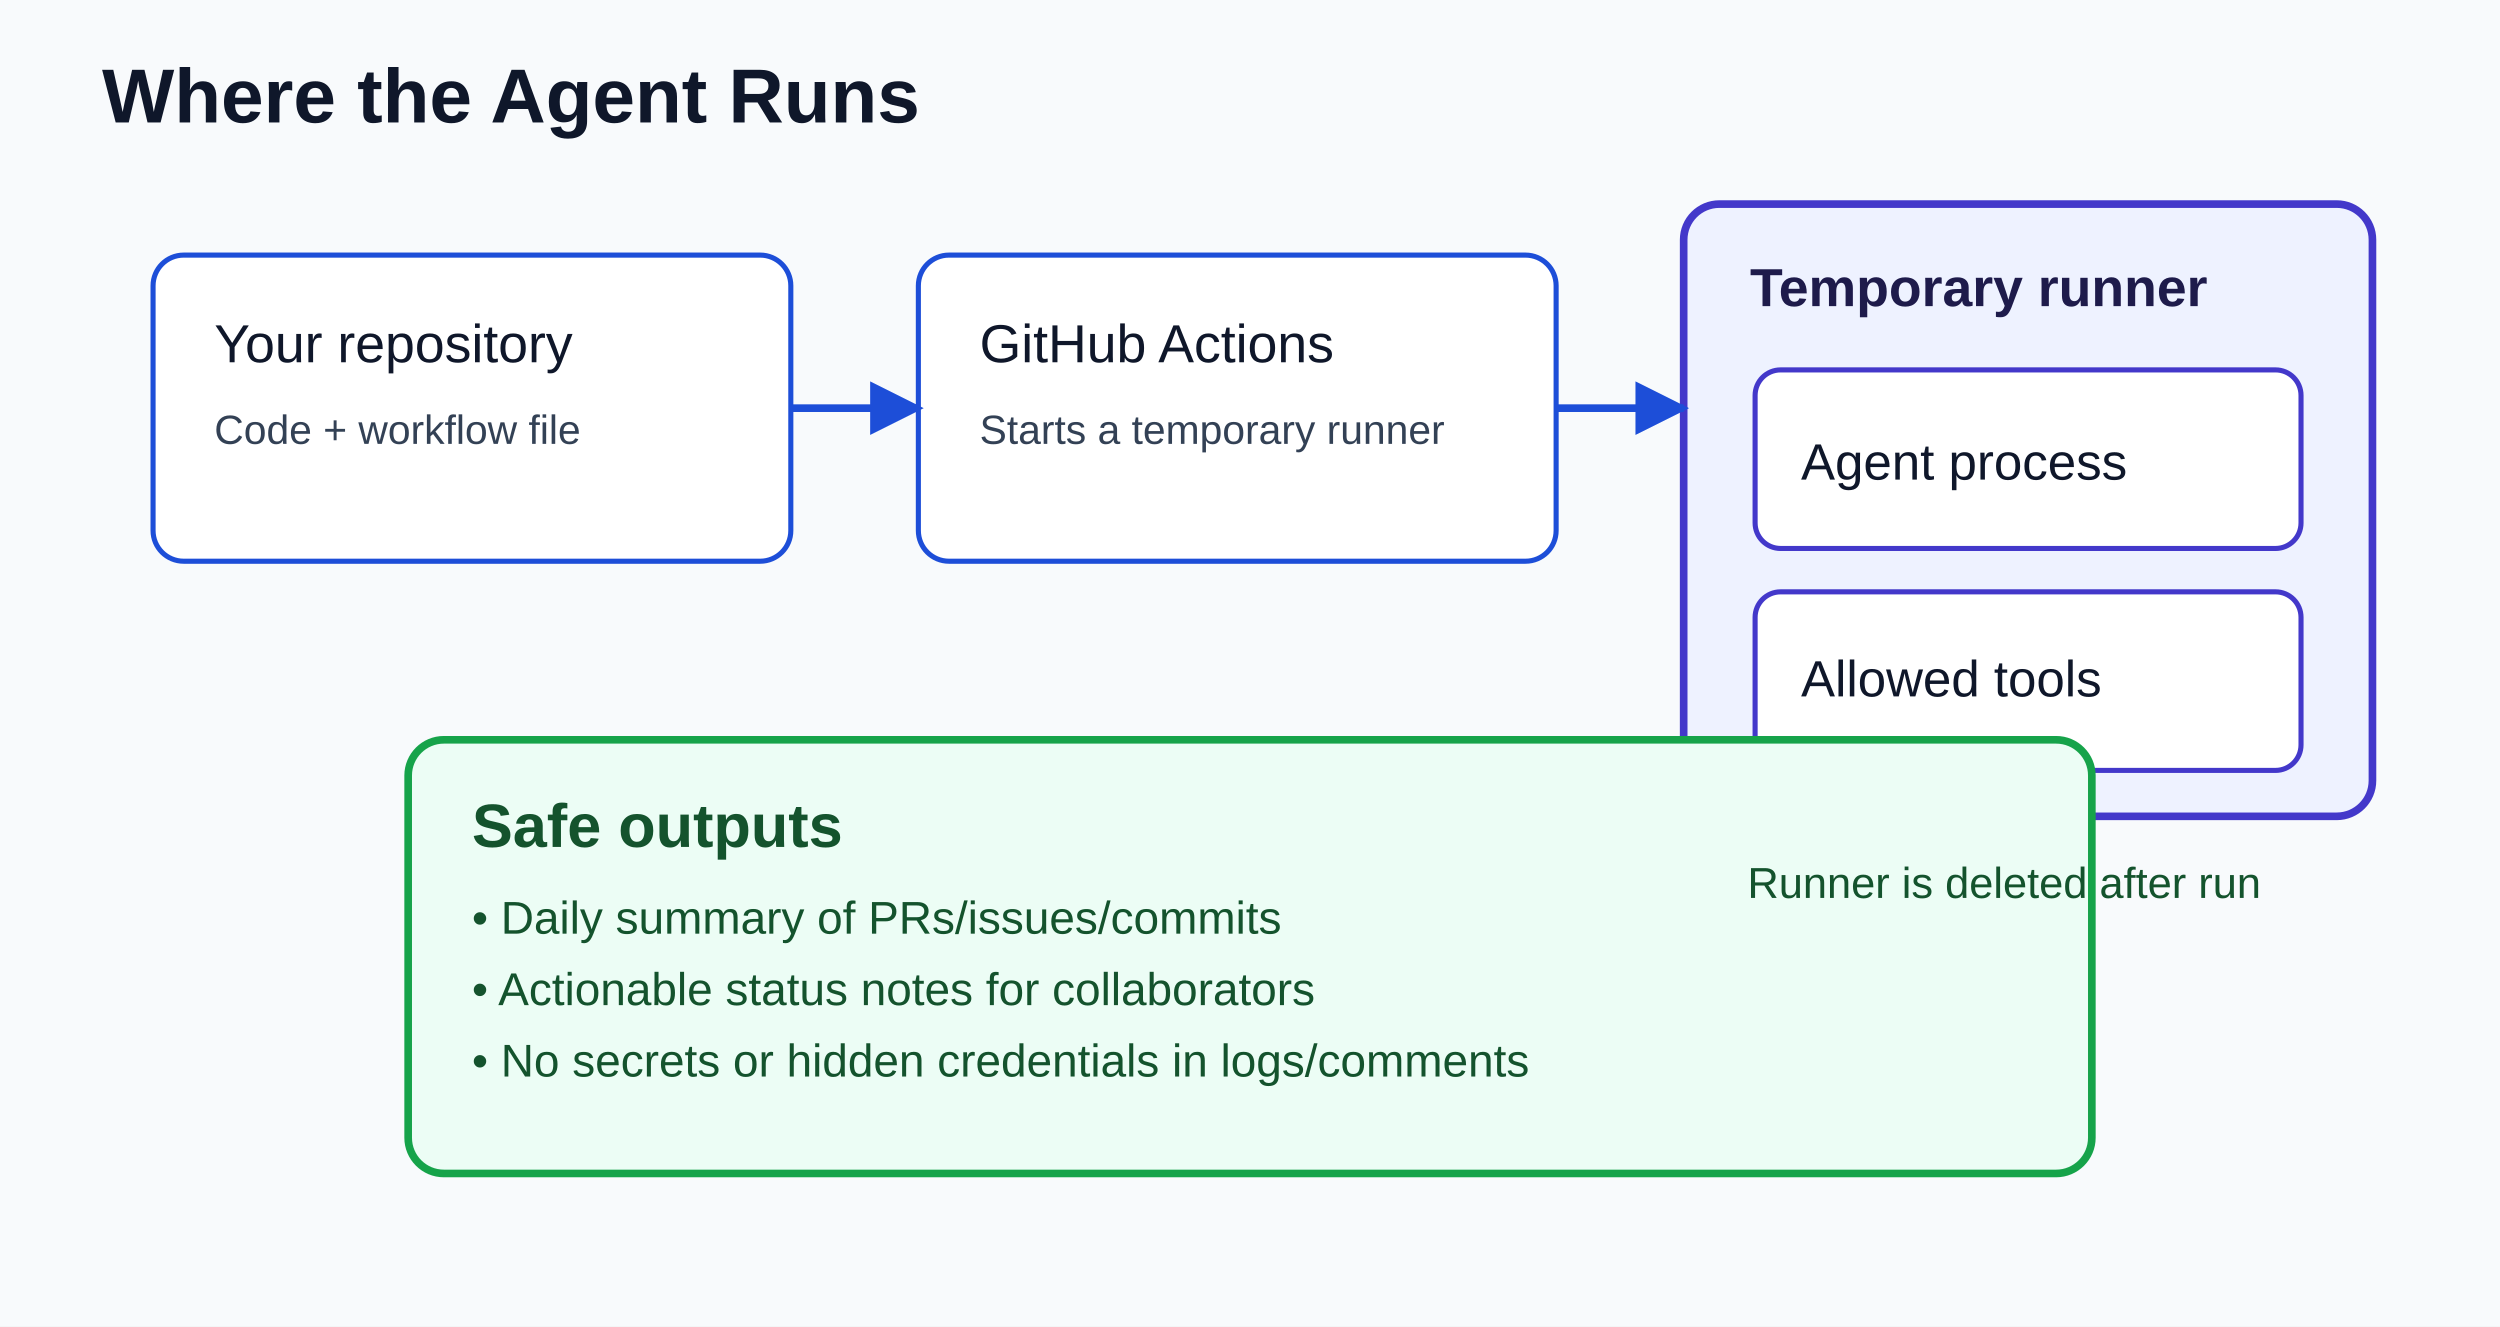
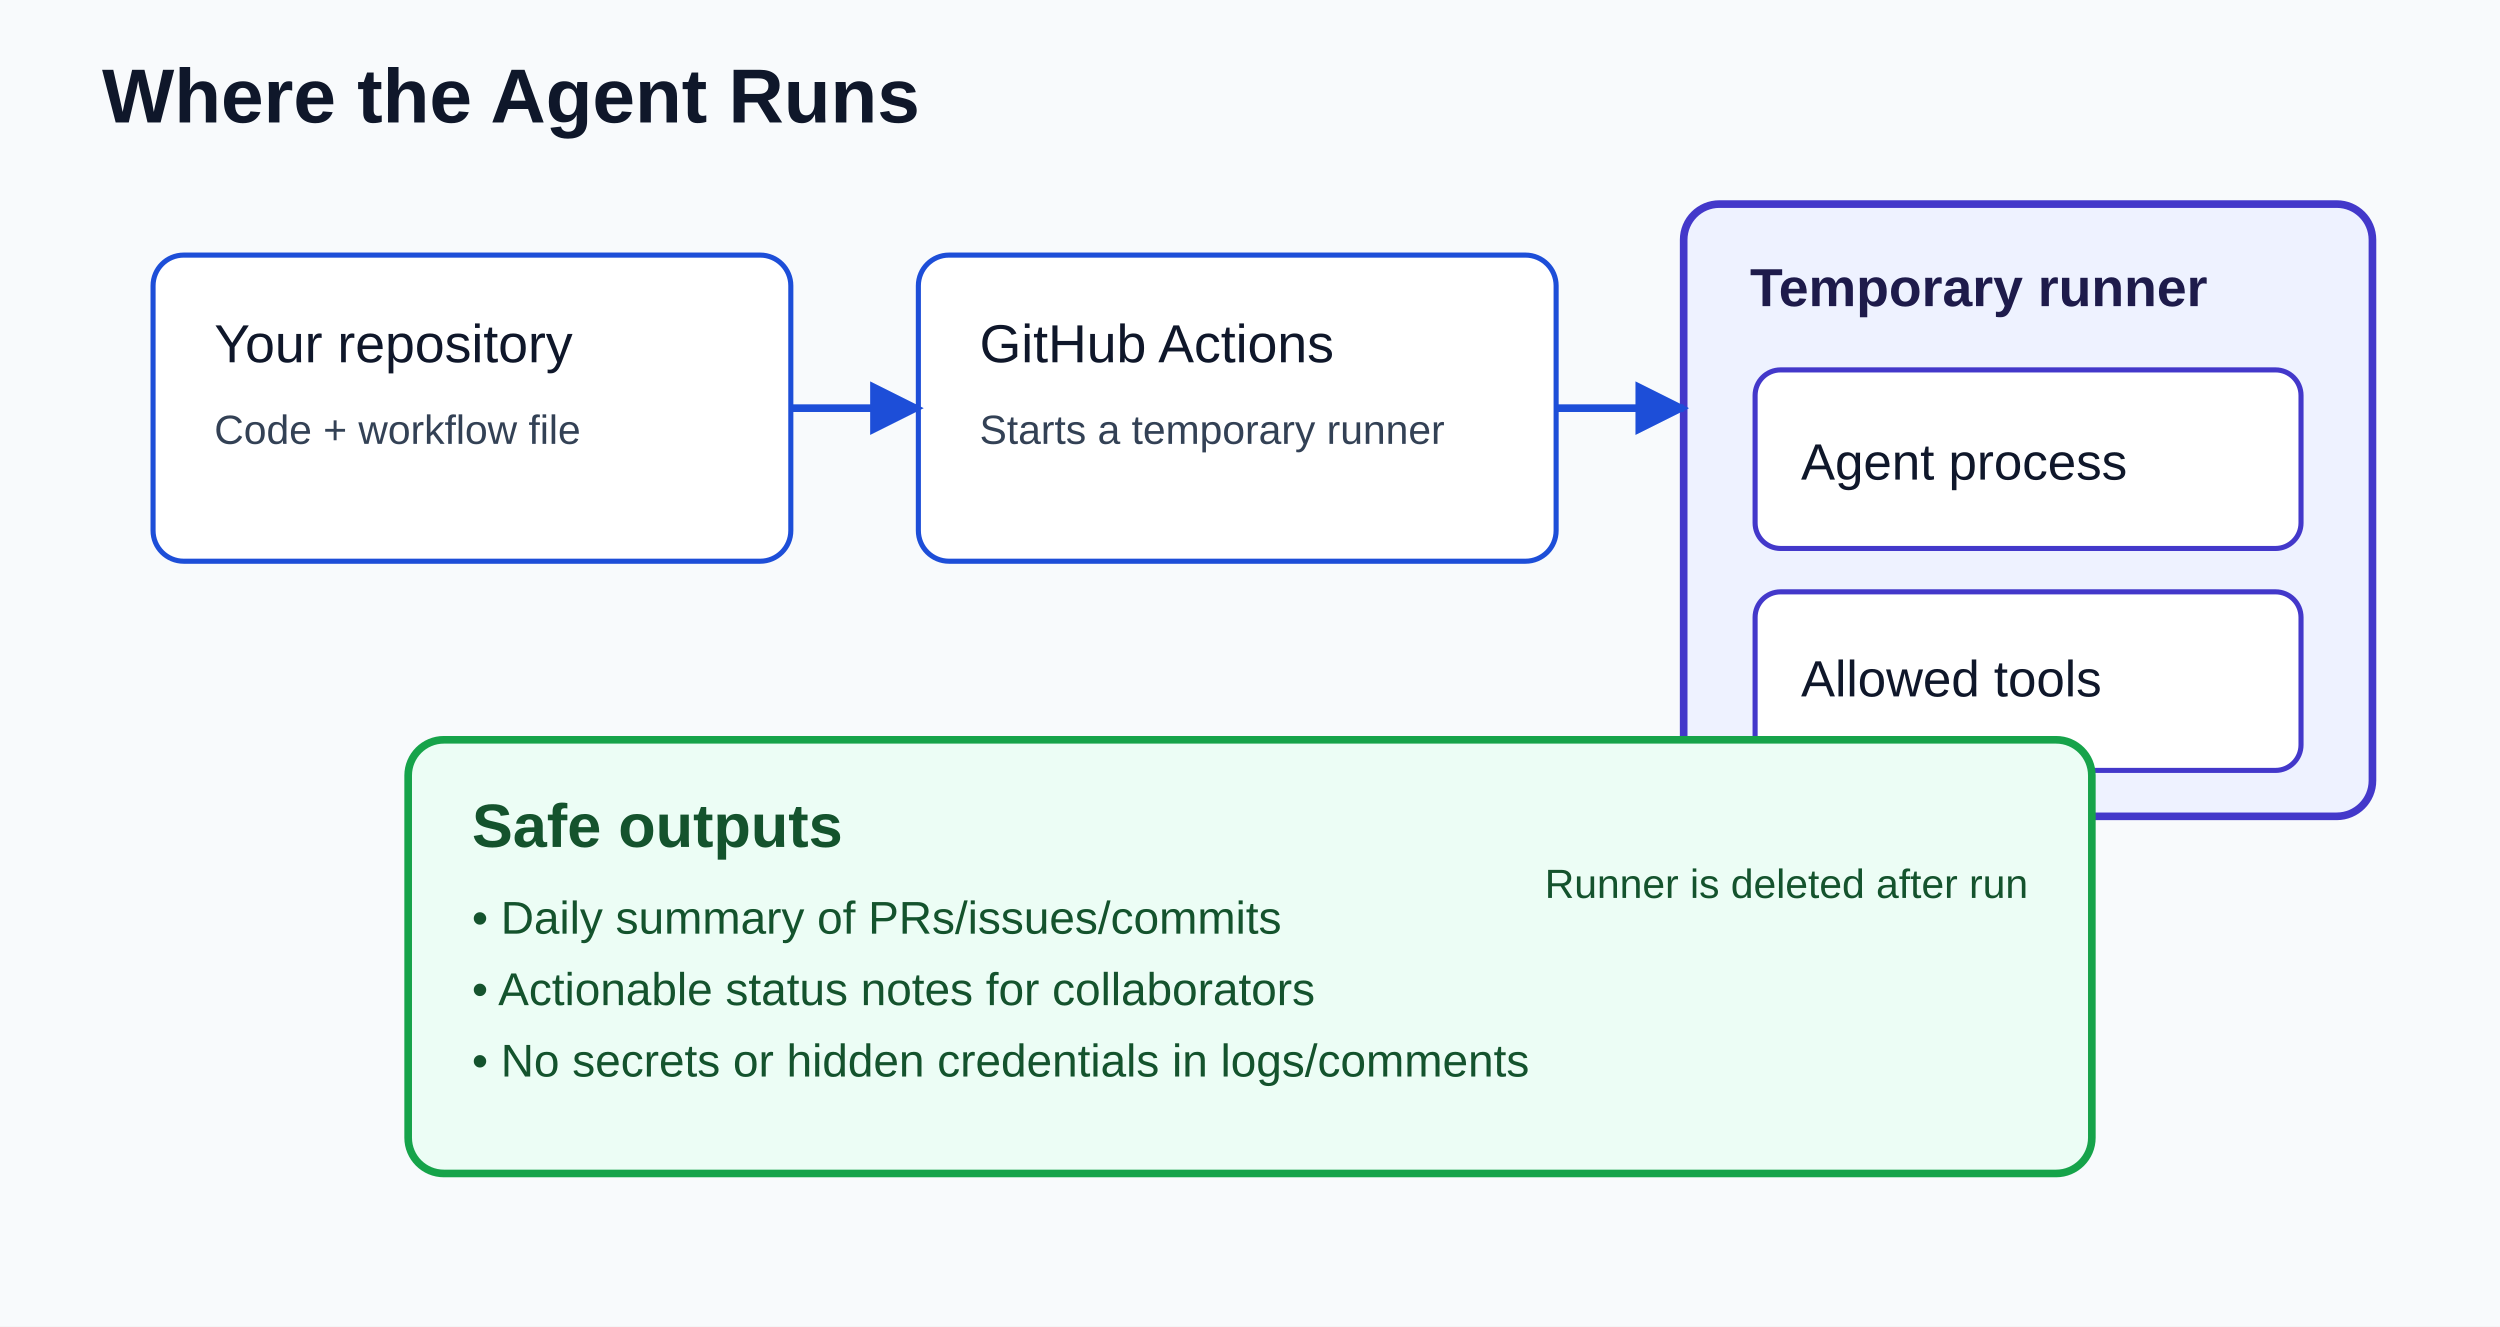
<svg xmlns="http://www.w3.org/2000/svg" width="980" height="520" viewBox="0 0 980 520" role="img" aria-labelledby="title desc">
  <rect width="980" height="520" fill="#f8fafc" />
  <text x="40" y="48" font-family="Arial, sans-serif" font-size="30" fill="#0f172a" font-weight="700">Where the Agent Runs</text>
  <rect x="60" y="100" width="250" height="120" rx="12" fill="#ffffff" stroke="#1d4ed8" stroke-width="2" />
  <text x="84" y="142" font-family="Arial, sans-serif" font-size="21" fill="#0f172a">Your repository</text>
  <text x="84" y="174" font-family="Arial, sans-serif" font-size="16" fill="#334155">Code + workflow file</text>
  <rect x="360" y="100" width="250" height="120" rx="12" fill="#ffffff" stroke="#1d4ed8" stroke-width="2" />
  <text x="384" y="142" font-family="Arial, sans-serif" font-size="21" fill="#0f172a">GitHub Actions</text>
  <text x="384" y="174" font-family="Arial, sans-serif" font-size="16" fill="#334155">Starts a temporary runner</text>
  <rect x="660" y="80" width="270" height="240" rx="14" fill="#eef2ff" stroke="#4338ca" stroke-width="3" />
  <text x="686" y="120" font-family="Arial, sans-serif" font-size="21" fill="#1e1b4b" font-weight="700">Temporary runner</text>
  <rect x="688" y="145" width="214" height="70" rx="10" fill="#ffffff" stroke="#4338ca" stroke-width="2" />
  <text x="706" y="188" font-family="Arial, sans-serif" font-size="20" fill="#0f172a">Agent process</text>
  <rect x="688" y="232" width="214" height="70" rx="10" fill="#ffffff" stroke="#4338ca" stroke-width="2" />
  <text x="706" y="273" font-family="Arial, sans-serif" font-size="20" fill="#0f172a">Allowed tools</text>
  <line x1="310" y1="160" x2="360" y2="160" stroke="#1d4ed8" stroke-width="3" marker-end="url(#arrow)" />
  <line x1="610" y1="160" x2="660" y2="160" stroke="#1d4ed8" stroke-width="3" marker-end="url(#arrow)" />
  <rect x="160" y="290" width="660" height="170" rx="14" fill="#ecfdf5" stroke="#16a34a" stroke-width="3" />
  <text x="185" y="332" font-family="Arial, sans-serif" font-size="24" fill="#14532d" font-weight="700">Safe outputs</text>
  <text x="185" y="366" font-family="Arial, sans-serif" font-size="18" fill="#14532d">• Daily summary of PRs/issues/commits</text>
  <text x="185" y="394" font-family="Arial, sans-serif" font-size="18" fill="#14532d">• Actionable status notes for collaborators</text>
  <text x="185" y="422" font-family="Arial, sans-serif" font-size="18" fill="#14532d">• No secrets or hidden credentials in logs/comments</text>
-   <text x="685" y="352" font-family="Arial, sans-serif" font-size="17" fill="#14532d">Runner is deleted after run</text>
+   <text x="795" y="352" text-anchor="end" font-family="Arial, sans-serif" font-size="16" fill="#14532d">Runner is deleted after run</text>
  <defs>
    <marker id="arrow" viewBox="0 0 10 10" refX="9" refY="5" markerWidth="7" markerHeight="7" orient="auto-start-reverse">
      <path d="M 0 0 L 10 5 L 0 10 z" fill="#1d4ed8" />
    </marker>
  </defs>
</svg>
